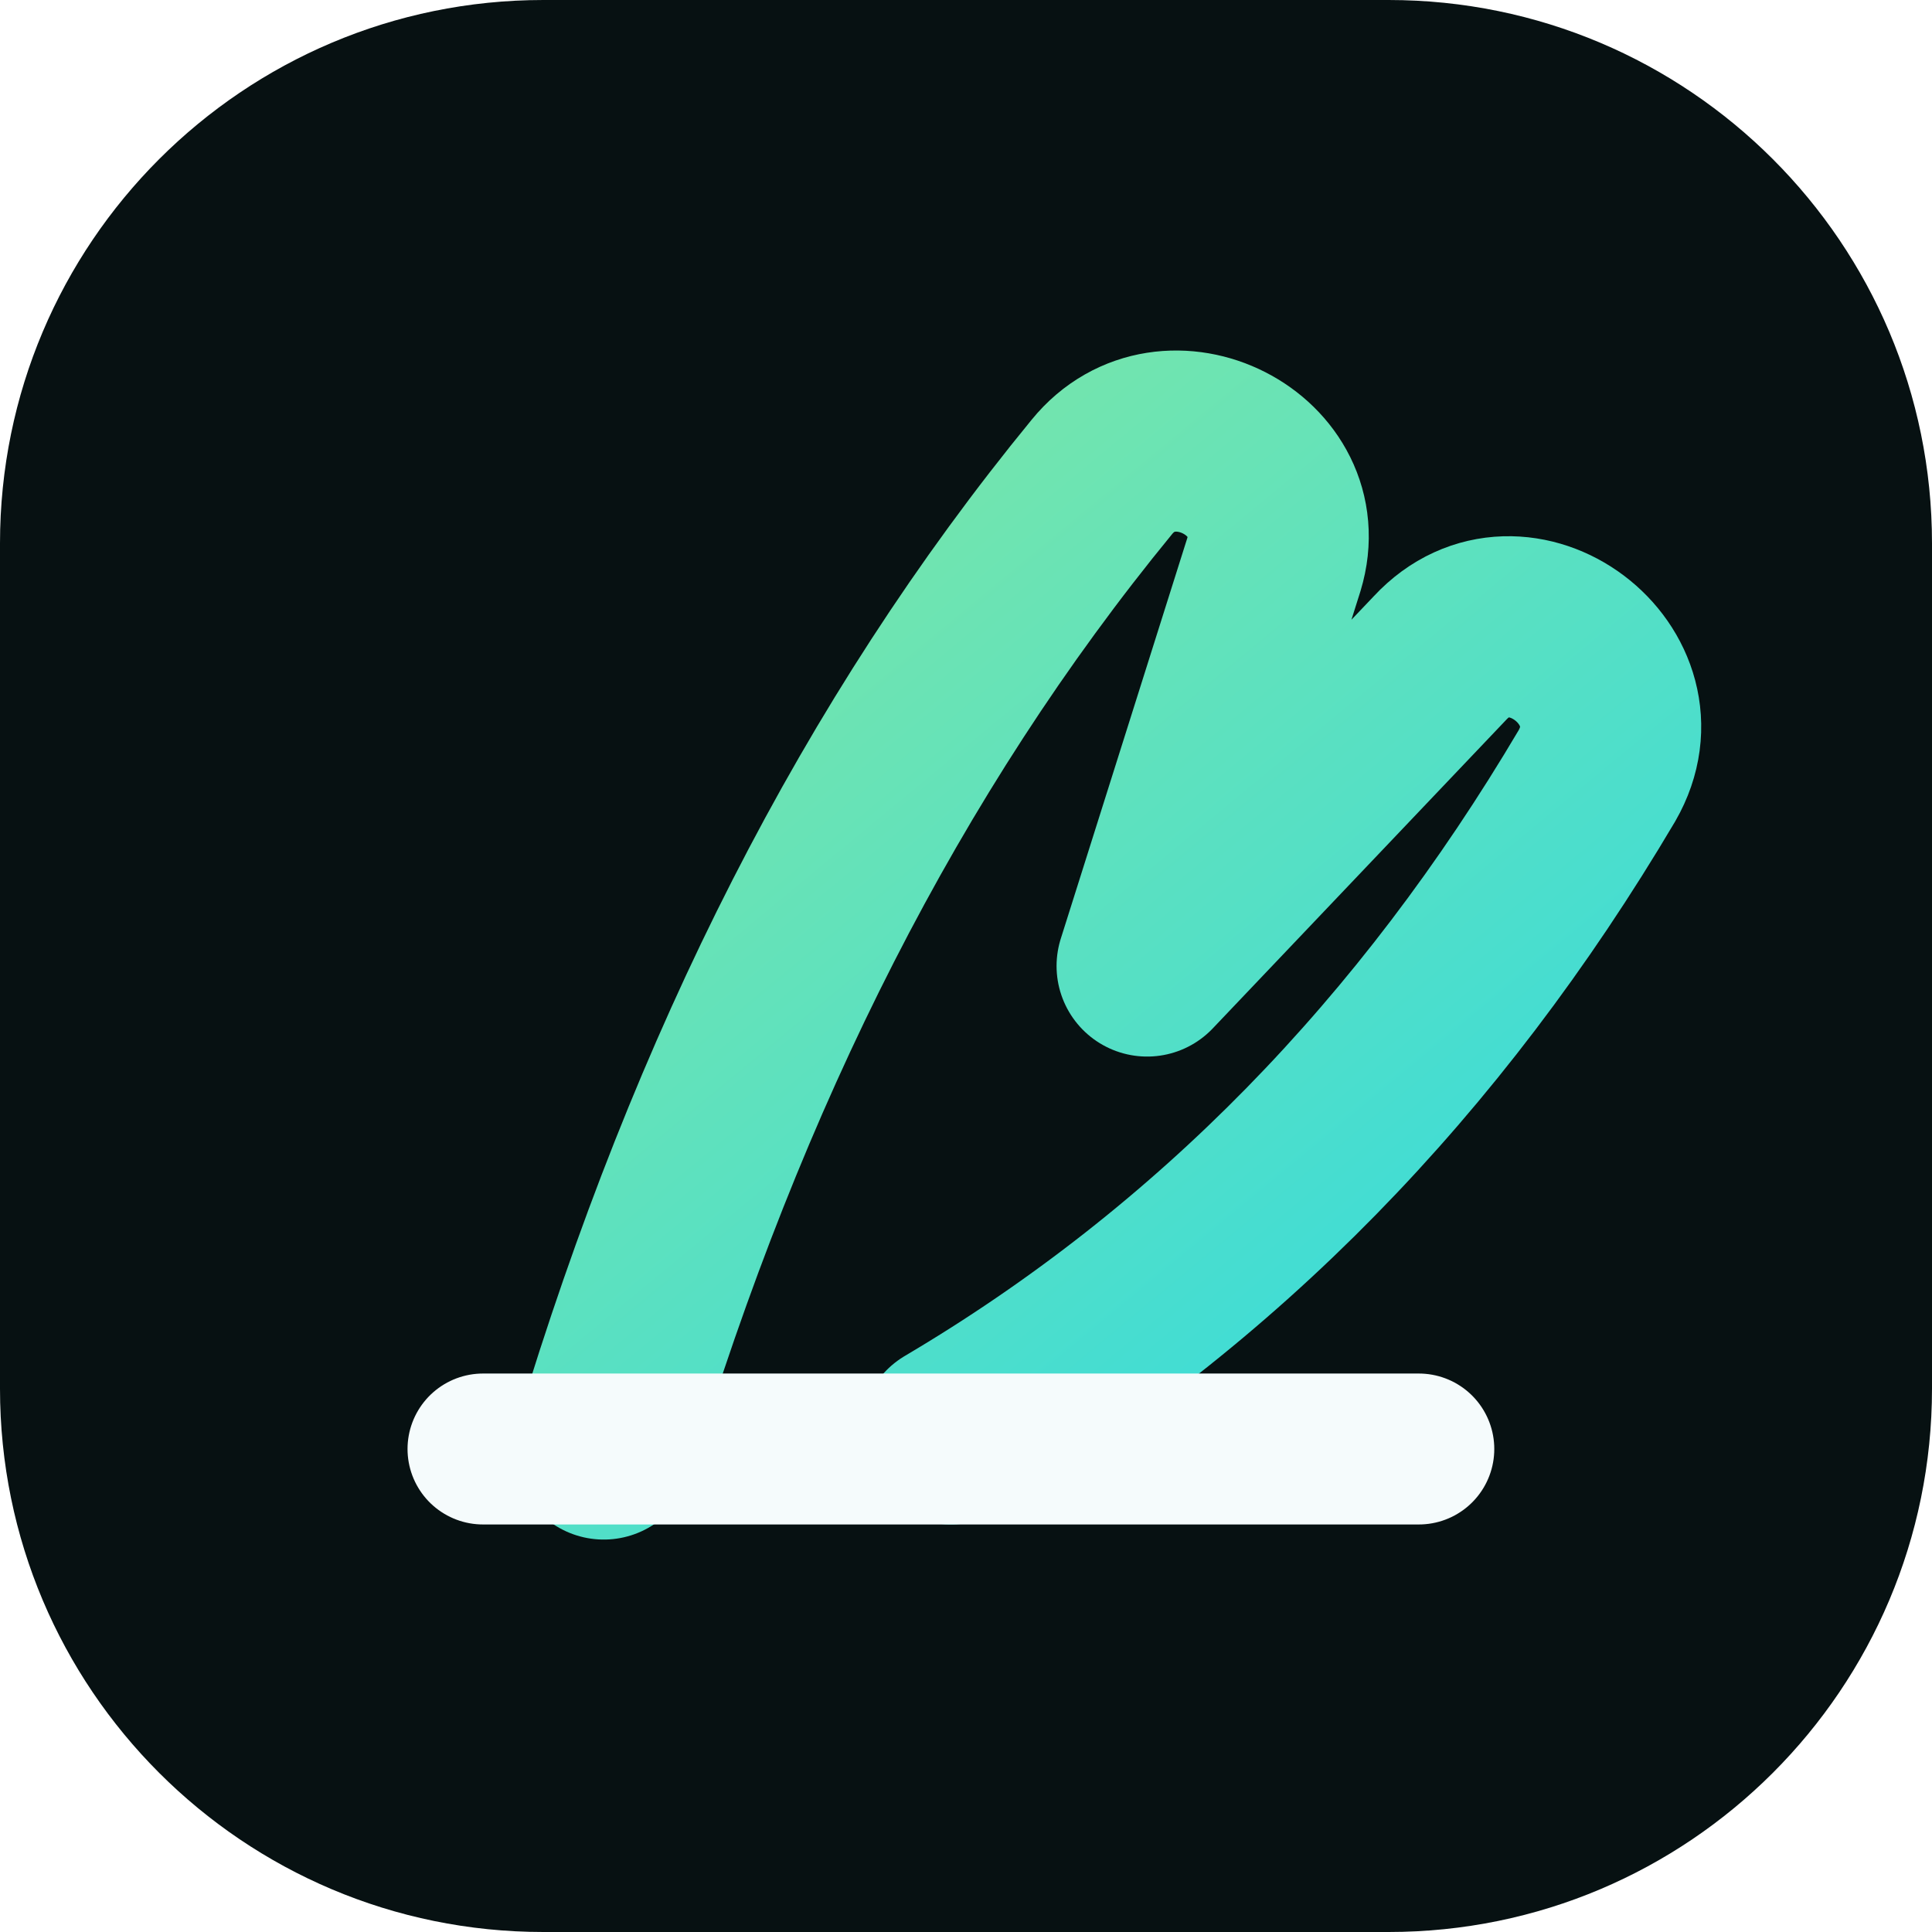
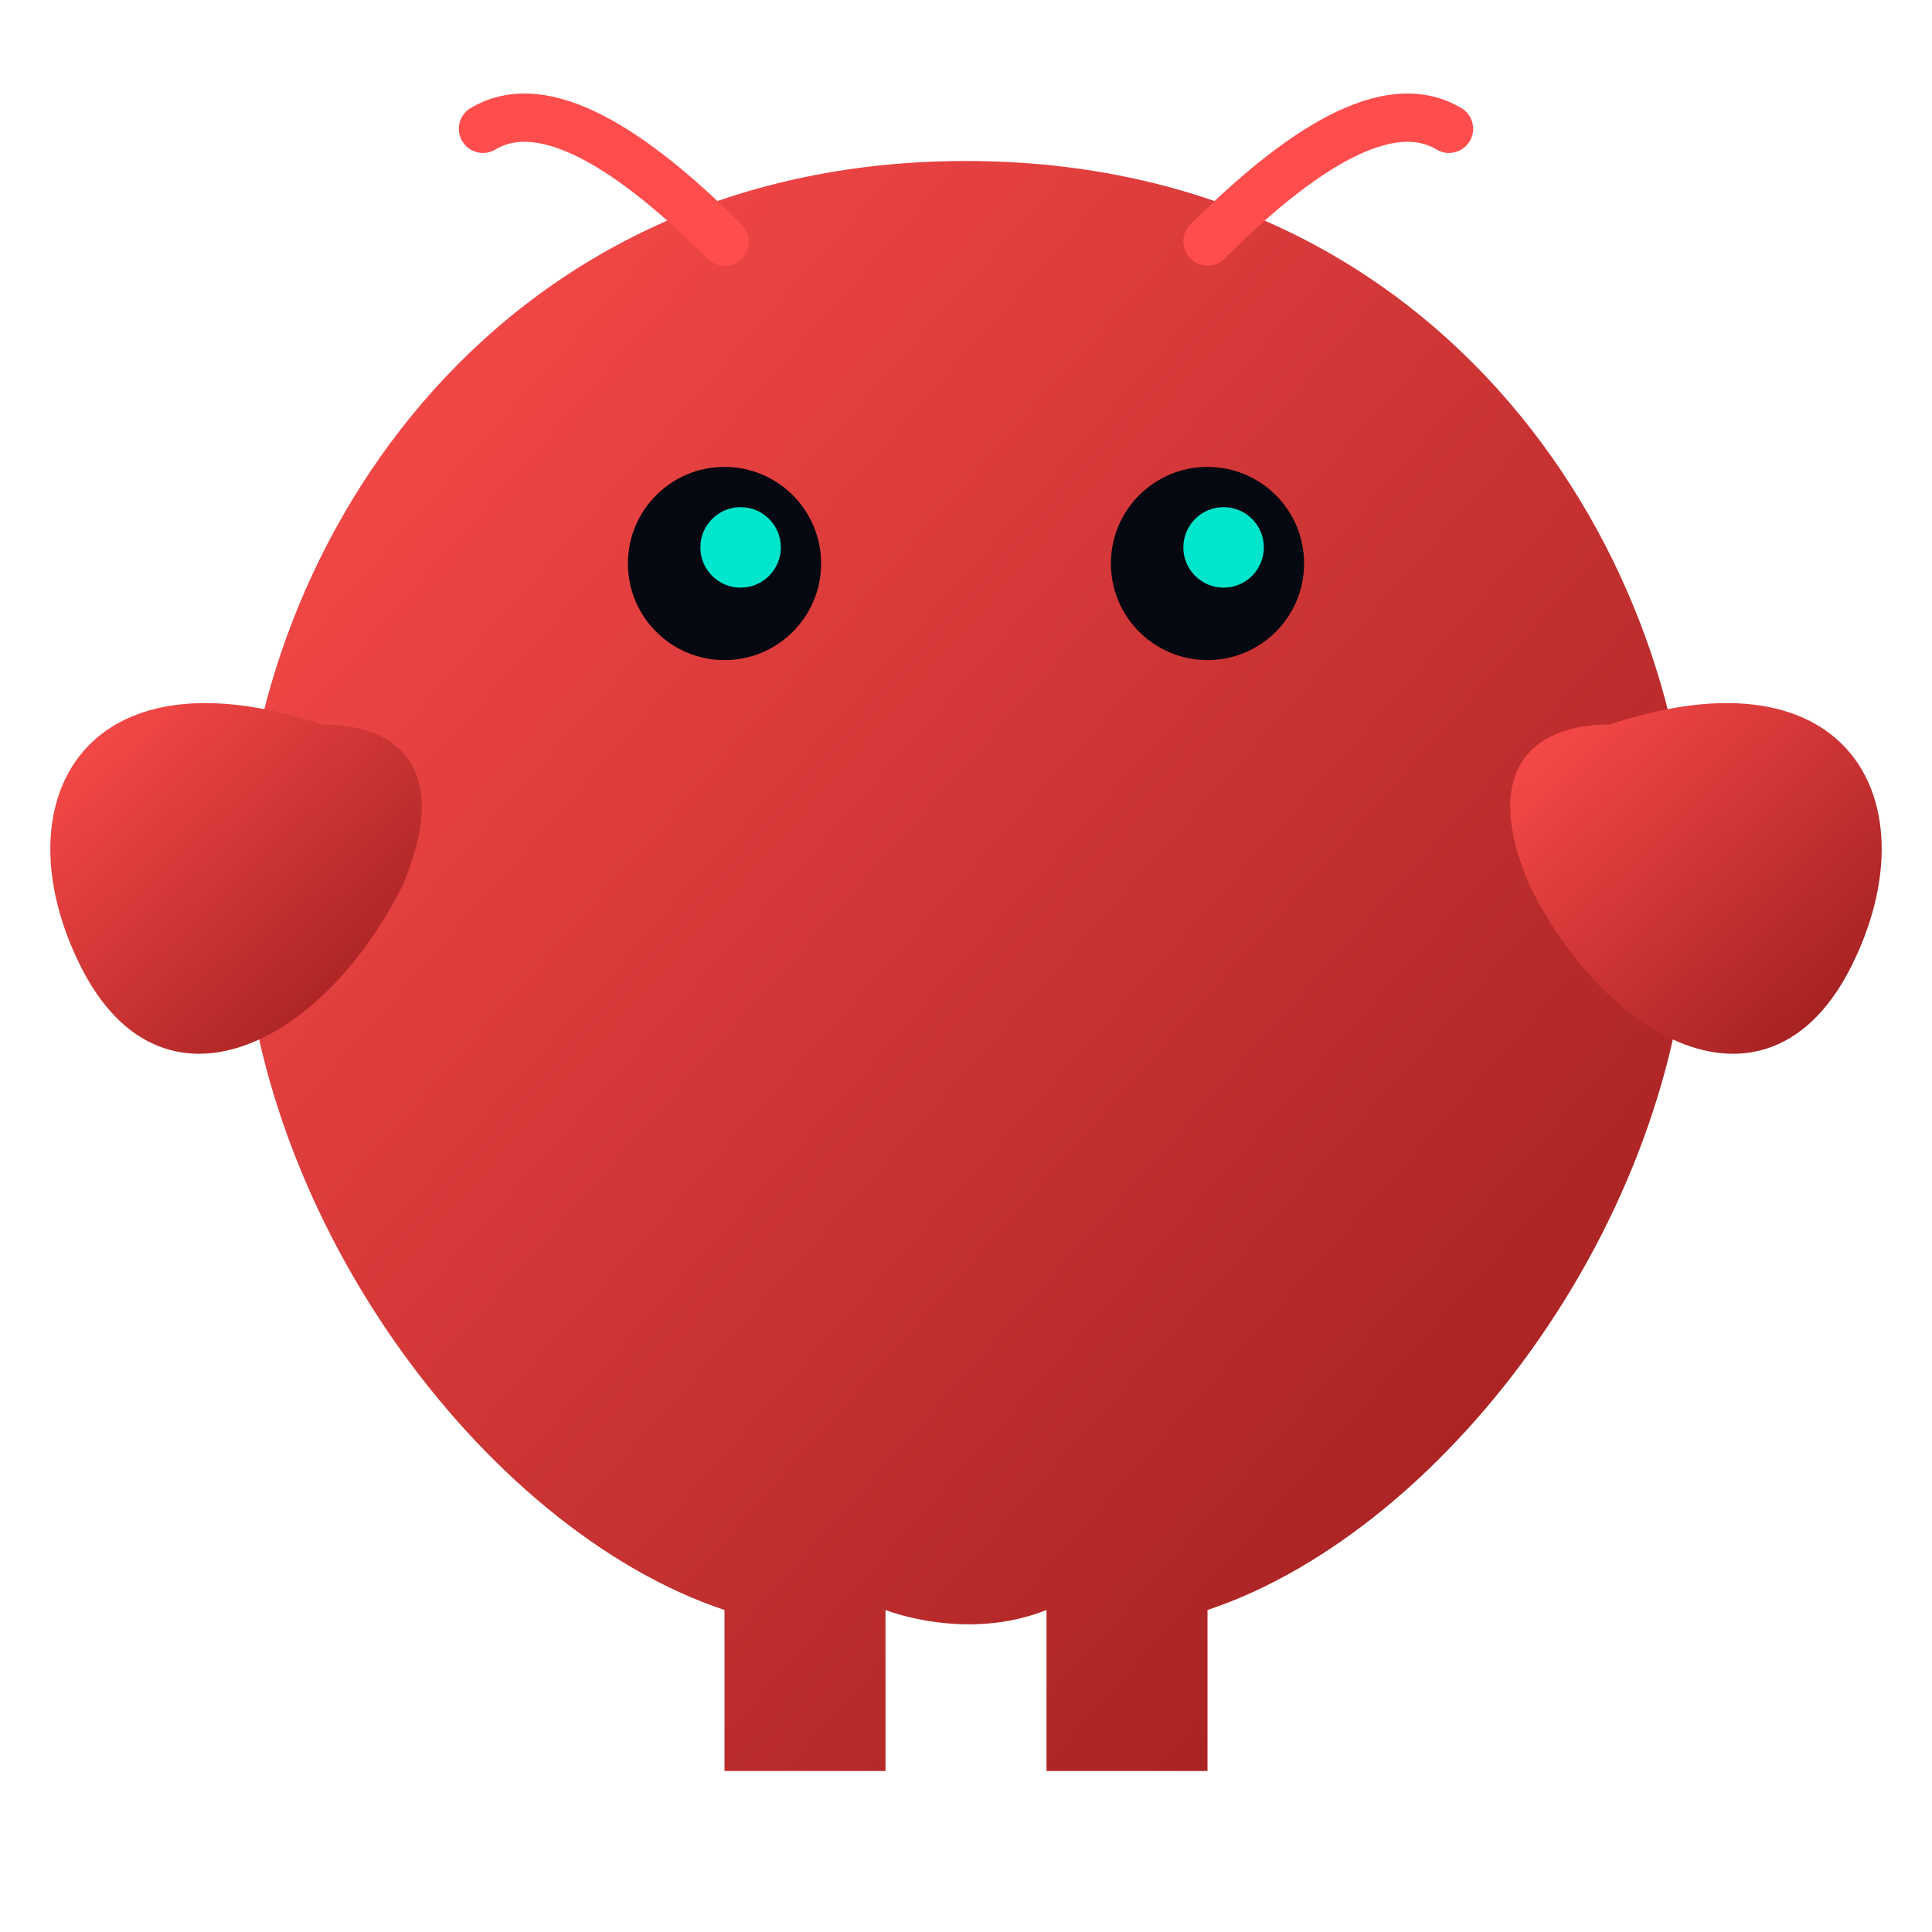
- <svg xmlns="http://www.w3.org/2000/svg" viewBox="0 0 64 64" role="img" aria-labelledby="title">
+ <svg xmlns="http://www.w3.org/2000/svg" viewBox="0 0 120 120" fill="none">
  <defs>
-     <linearGradient id="g" x1="14" x2="52" y1="10" y2="56" gradientUnits="userSpaceOnUse">
-       <stop stop-color="#8ce99a" />
-       <stop offset="1" stop-color="#28d8e8" />
+     <linearGradient id="lobster-gradient" x1="0%" y1="0%" x2="100%" y2="100%">
+       <stop offset="0%" stop-color="#ff4d4d" />
+       <stop offset="100%" stop-color="#991b1b" />
    </linearGradient>
  </defs>
-   <rect width="64" height="64" rx="18" fill="#071112" />
-   <path d="M20 48c3.8-12.6 9.2-23.3 16.5-32.2 2.2-2.7 6.7-.4 5.7 2.9L38 32l9.7-10.2c2.6-2.8 7.1.6 5.2 3.9C47.4 35 40.3 42.3 31.5 47.5" fill="none" stroke="url(#g)" stroke-width="6" stroke-linecap="round" stroke-linejoin="round" />
-   <path d="M16 48h31" stroke="#f5fbfc" stroke-width="5" stroke-linecap="round" />
+   <path d="M60 10 C30 10 15 35 15 55 C15 75 30 95 45 100 L45 110 L55 110 L55 100 C55 100 60 102 65 100 L65 110 L75 110 L75 100 C90 95 105 75 105 55 C105 35 90 10 60 10Z" fill="url(#lobster-gradient)" />
+   <path d="M20 45 C5 40 0 50 5 60 C10 70 20 65 25 55 C28 48 25 45 20 45Z" fill="url(#lobster-gradient)" />
+   <path d="M100 45 C115 40 120 50 115 60 C110 70 100 65 95 55 C92 48 95 45 100 45Z" fill="url(#lobster-gradient)" />
+   <path d="M45 15 Q35 5 30 8" stroke="#ff4d4d" stroke-width="3" stroke-linecap="round" />
+   <path d="M75 15 Q85 5 90 8" stroke="#ff4d4d" stroke-width="3" stroke-linecap="round" />
+   <circle cx="45" cy="35" r="6" fill="#050810" />
+   <circle cx="75" cy="35" r="6" fill="#050810" />
+   <circle cx="46" cy="34" r="2.5" fill="#00e5cc" />
+   <circle cx="76" cy="34" r="2.5" fill="#00e5cc" />
</svg>
